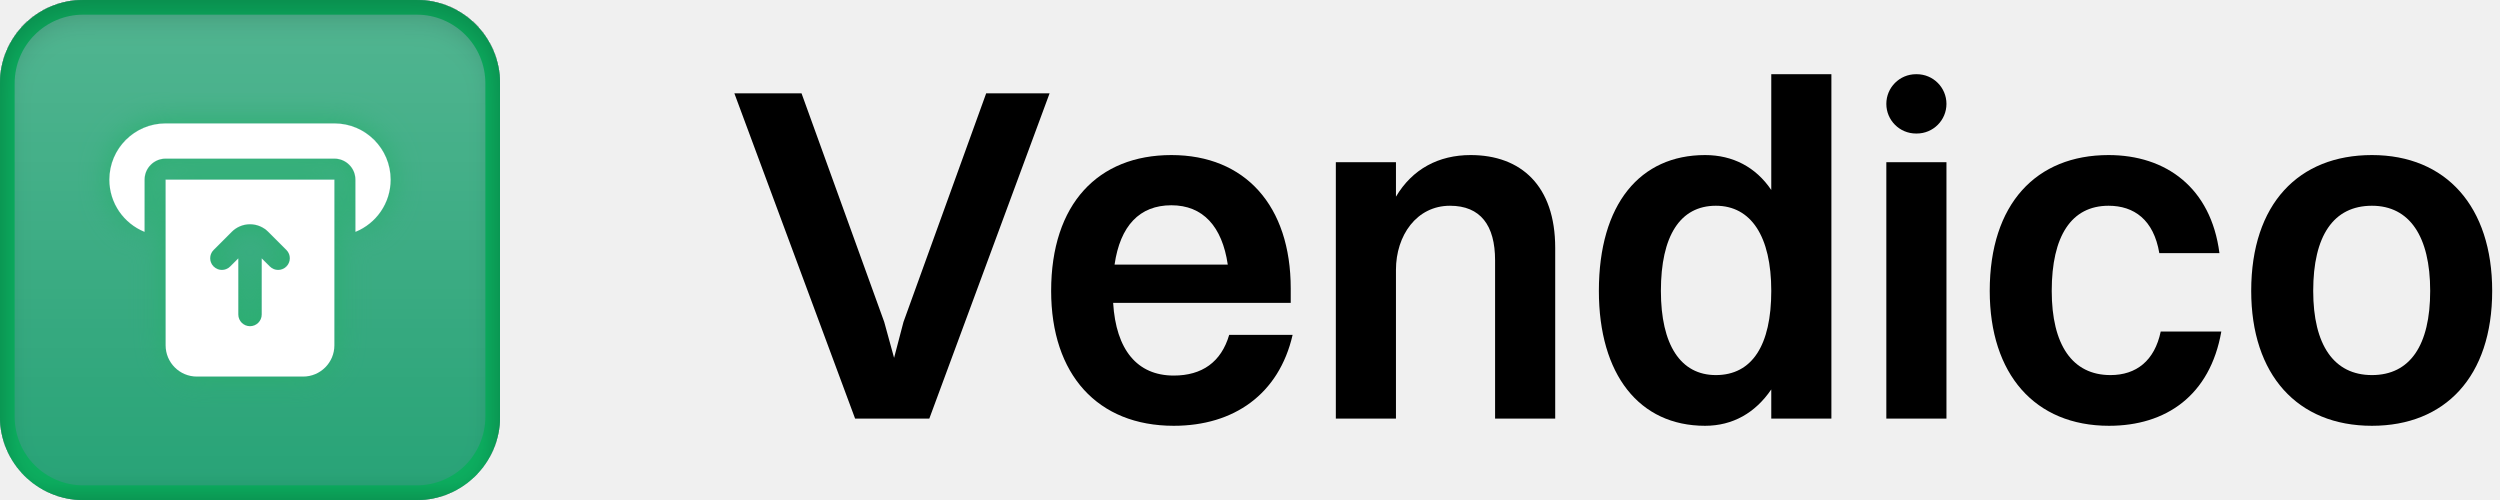
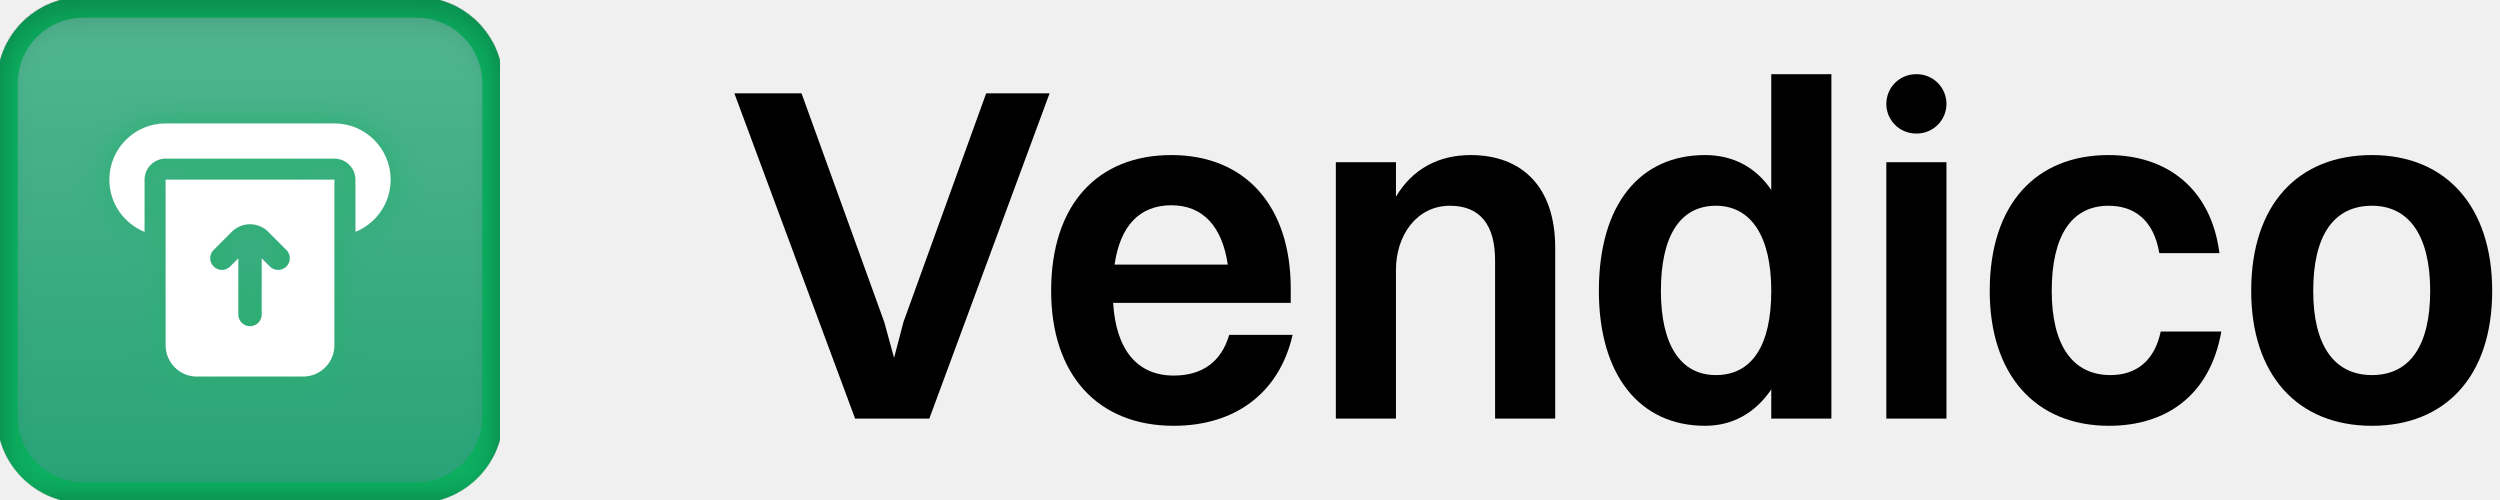
<svg xmlns="http://www.w3.org/2000/svg" width="120" height="24" viewBox="0 0 120 24" fill="none">
  <g filter="url(#filter0_i_515_94330)">
    <rect width="24" height="24" rx="4" fill="#27A376" />
    <rect width="24" height="24" rx="4" fill="url(#paint0_linear_515_94330)" />
-     <rect x="0.352" y="0.352" width="23.297" height="23.297" rx="3.648" stroke="#0CAF60" stroke-width="0.703" />
+     <rect x="0.352" y="0.352" width="23.297" height="23.297" rx="3.648" stroke="#0CAF60" strokeWidth="0.703" />
    <g filter="url(#filter1_d_515_94330)">
      <path fill-rule="evenodd" clip-rule="evenodd" d="M16.05 5.925H7.95C6.459 5.925 5.25 7.134 5.25 8.625C5.25 9.758 5.948 10.728 6.938 11.129V8.625C6.938 8.356 7.044 8.099 7.234 7.909C7.424 7.719 7.681 7.612 7.95 7.612L16.05 7.612C16.319 7.612 16.576 7.719 16.766 7.909C16.956 8.099 17.062 8.356 17.062 8.625V11.129C18.052 10.728 18.75 9.758 18.75 8.625C18.75 7.134 17.541 5.925 16.05 5.925ZM16.05 16.575L16.05 8.625H7.95V16.575C7.95 17.403 8.622 18.075 9.45 18.075H14.55C15.378 18.075 16.05 17.403 16.05 16.575ZM11.438 12.404L11.048 12.793C10.829 13.013 10.472 13.013 10.253 12.793C10.033 12.574 10.033 12.217 10.253 11.998L11.125 11.125C11.609 10.642 12.392 10.642 12.875 11.125L13.748 11.998C13.968 12.217 13.968 12.574 13.748 12.793C13.528 13.013 13.172 13.013 12.953 12.793L12.563 12.404V15.096C12.563 15.406 12.311 15.658 12 15.658C11.69 15.658 11.438 15.406 11.438 15.096V12.404Z" fill="white" />
    </g>
  </g>
  <path d="M113.853 20.438C110.268 20.438 108.058 17.981 108.058 13.963C108.058 9.784 110.335 7.443 113.853 7.443C117.415 7.443 119.625 9.922 119.625 13.963C119.625 18.096 117.348 20.438 113.853 20.438ZM113.853 18.004C115.679 18.004 116.649 16.58 116.649 13.963C116.649 11.346 115.657 9.876 113.853 9.876C112.004 9.876 111.034 11.323 111.034 13.963C111.034 16.557 112.026 18.004 113.853 18.004Z" fill="black" />
  <path d="M106.533 12.149H103.647C103.376 10.542 102.429 9.876 101.211 9.876C99.43 9.876 98.483 11.323 98.483 13.963C98.483 16.557 99.475 18.004 101.302 18.004C102.542 18.004 103.421 17.315 103.714 15.915H106.623C106.082 18.991 103.962 20.438 101.234 20.438C97.671 20.438 95.507 17.958 95.507 13.963C95.507 9.784 97.739 7.443 101.211 7.443C103.962 7.443 106.127 9.004 106.533 12.149Z" fill="black" />
  <path d="M91.967 6.409C91.181 6.409 90.544 5.772 90.544 4.986C90.544 4.2 91.181 3.562 91.967 3.562H92.006C92.792 3.562 93.43 4.2 93.43 4.986C93.43 5.772 92.792 6.409 92.006 6.409H91.967ZM90.544 20.093V7.787H93.43V20.093H90.544Z" fill="black" />
  <path d="M81.842 20.438C78.685 20.438 76.746 17.981 76.746 13.963C76.746 9.784 78.731 7.443 81.842 7.443C83.172 7.443 84.277 8.017 85.021 9.119V3.562H87.907V20.093H85.021V18.693C84.255 19.818 83.172 20.438 81.842 20.438ZM82.361 18.004C84.097 18.004 85.021 16.58 85.021 13.963C85.021 11.346 84.052 9.876 82.361 9.876C80.647 9.876 79.723 11.323 79.723 13.963C79.723 16.557 80.67 18.004 82.361 18.004Z" fill="black" />
  <path d="M64.12 20.093V7.787H67.006V9.44C67.796 8.108 69.058 7.443 70.591 7.443C73.004 7.443 74.65 8.912 74.65 11.897V20.093H71.764V12.494C71.764 10.818 71.065 9.876 69.599 9.876C67.999 9.876 67.006 11.3 67.006 12.953V20.093H64.12Z" fill="black" />
  <path d="M62.045 16.075C61.391 18.922 59.226 20.438 56.34 20.438C52.687 20.438 50.455 17.981 50.455 13.963C50.455 9.784 52.71 7.443 56.227 7.443C59.767 7.443 61.955 9.876 61.955 13.848V14.537H53.431C53.567 16.787 54.581 18.027 56.34 18.027C57.693 18.027 58.617 17.384 59.001 16.075H62.045ZM56.227 9.853C54.694 9.853 53.77 10.841 53.499 12.7H58.933C58.663 10.864 57.738 9.853 56.227 9.853Z" fill="black" />
  <path d="M38.474 4.481L42.443 15.455L42.916 17.177L43.367 15.455L47.336 4.481H50.38L44.607 20.093H41.045L35.25 4.481H38.474Z" fill="black" />
  <defs>
    <filter id="filter0_i_515_94330" x="0" y="0" width="24" height="24.703" filterUnits="userSpaceOnUse" color-interpolation-filters="sRGB">
      <feFlood flood-opacity="0" result="BackgroundImageFix" />
      <feBlend mode="normal" in="SourceGraphic" in2="BackgroundImageFix" result="shape" />
      <feColorMatrix in="SourceAlpha" type="matrix" values="0 0 0 0 0 0 0 0 0 0 0 0 0 0 0 0 0 0 127 0" result="hardAlpha" />
      <feOffset dy="0.703" />
      <feGaussianBlur stdDeviation="0.703" />
      <feComposite in2="hardAlpha" operator="arithmetic" k2="-1" k3="1" />
      <feColorMatrix type="matrix" values="0 0 0 0 0 0 0 0 0 0 0 0 0 0 0 0 0 0 0.2 0" />
      <feBlend mode="normal" in2="shape" result="effect1_innerShadow_515_94330" />
    </filter>
    <filter id="filter1_d_515_94330" x="3.75" y="4.425" width="16.5" height="15.15" filterUnits="userSpaceOnUse" color-interpolation-filters="sRGB">
      <feFlood flood-opacity="0" result="BackgroundImageFix" />
      <feColorMatrix in="SourceAlpha" type="matrix" values="0 0 0 0 0 0 0 0 0 0 0 0 0 0 0 0 0 0 127 0" result="hardAlpha" />
      <feOffset />
      <feGaussianBlur stdDeviation="0.75" />
      <feComposite in2="hardAlpha" operator="out" />
      <feColorMatrix type="matrix" values="0 0 0 0 0.163 0 0 0 0 0.688 0 0 0 0 0.433 0 0 0 1 0" />
      <feBlend mode="normal" in2="BackgroundImageFix" result="effect1_dropShadow_515_94330" />
      <feBlend mode="normal" in="SourceGraphic" in2="effect1_dropShadow_515_94330" result="shape" />
    </filter>
    <linearGradient id="paint0_linear_515_94330" x1="12" y1="0" x2="12" y2="24" gradientUnits="userSpaceOnUse">
      <stop stop-color="white" stop-opacity="0.2" />
      <stop offset="1" stop-color="white" stop-opacity="0" />
    </linearGradient>
  </defs>
</svg>
